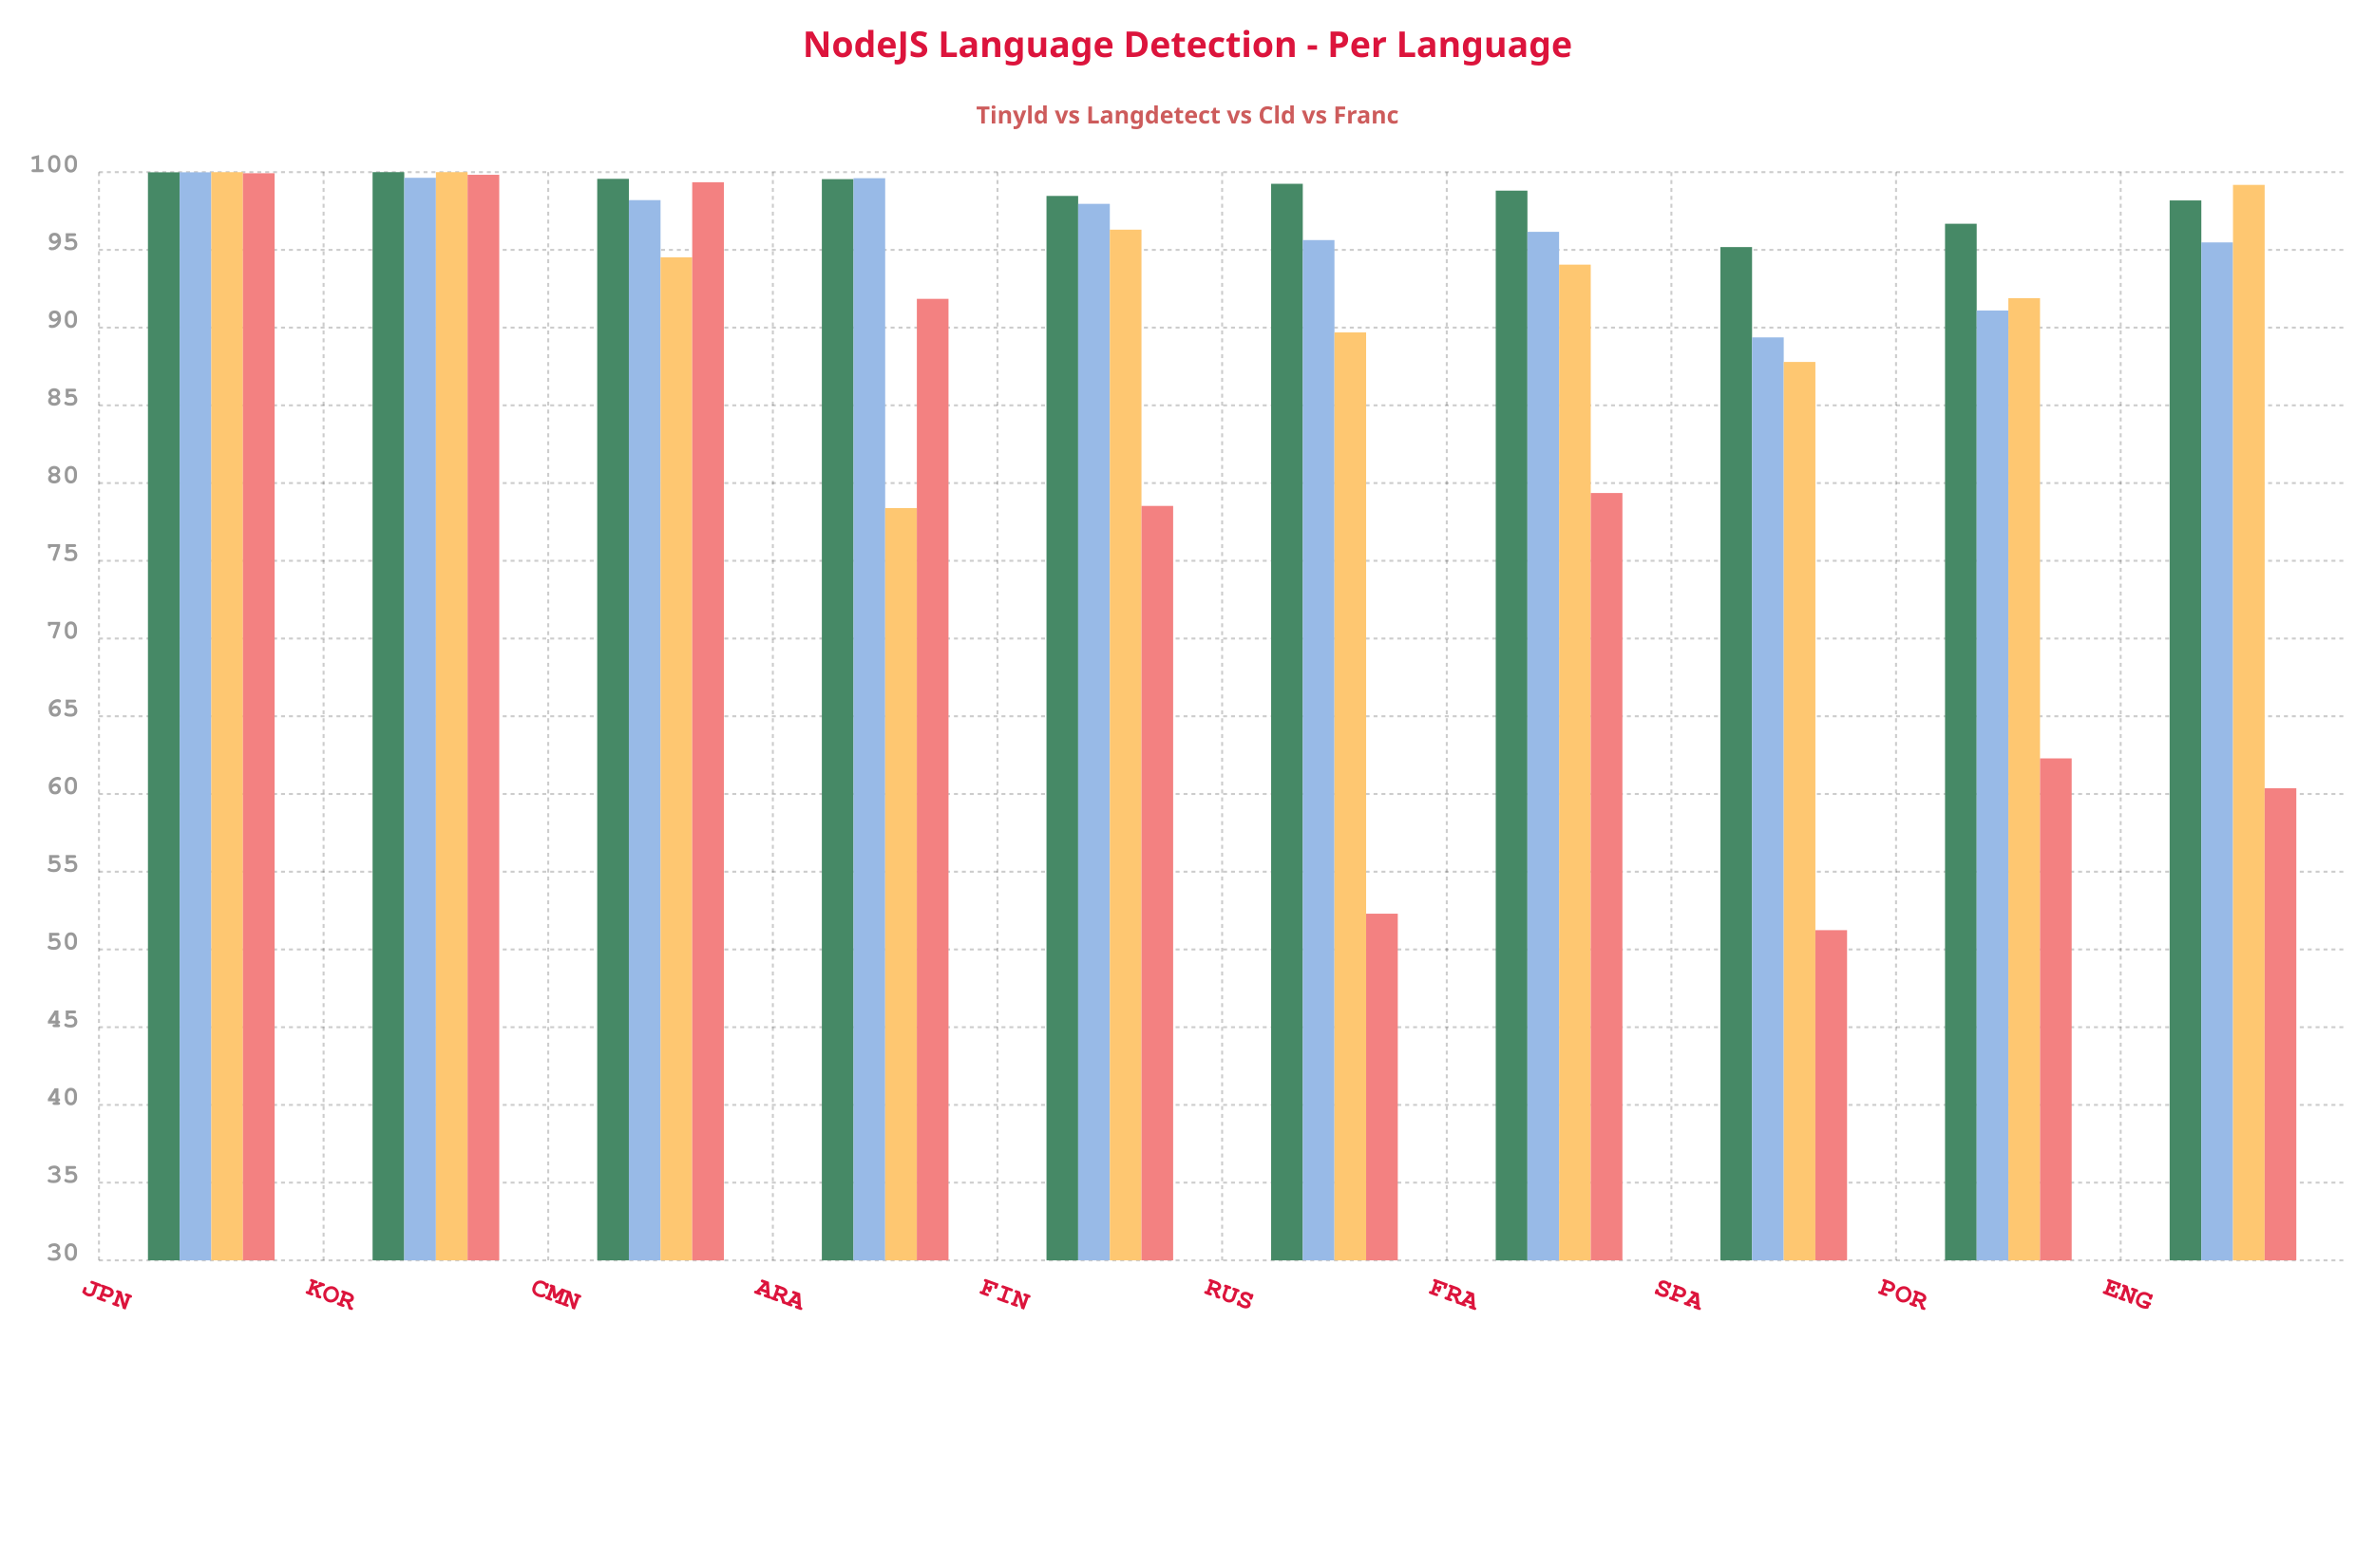
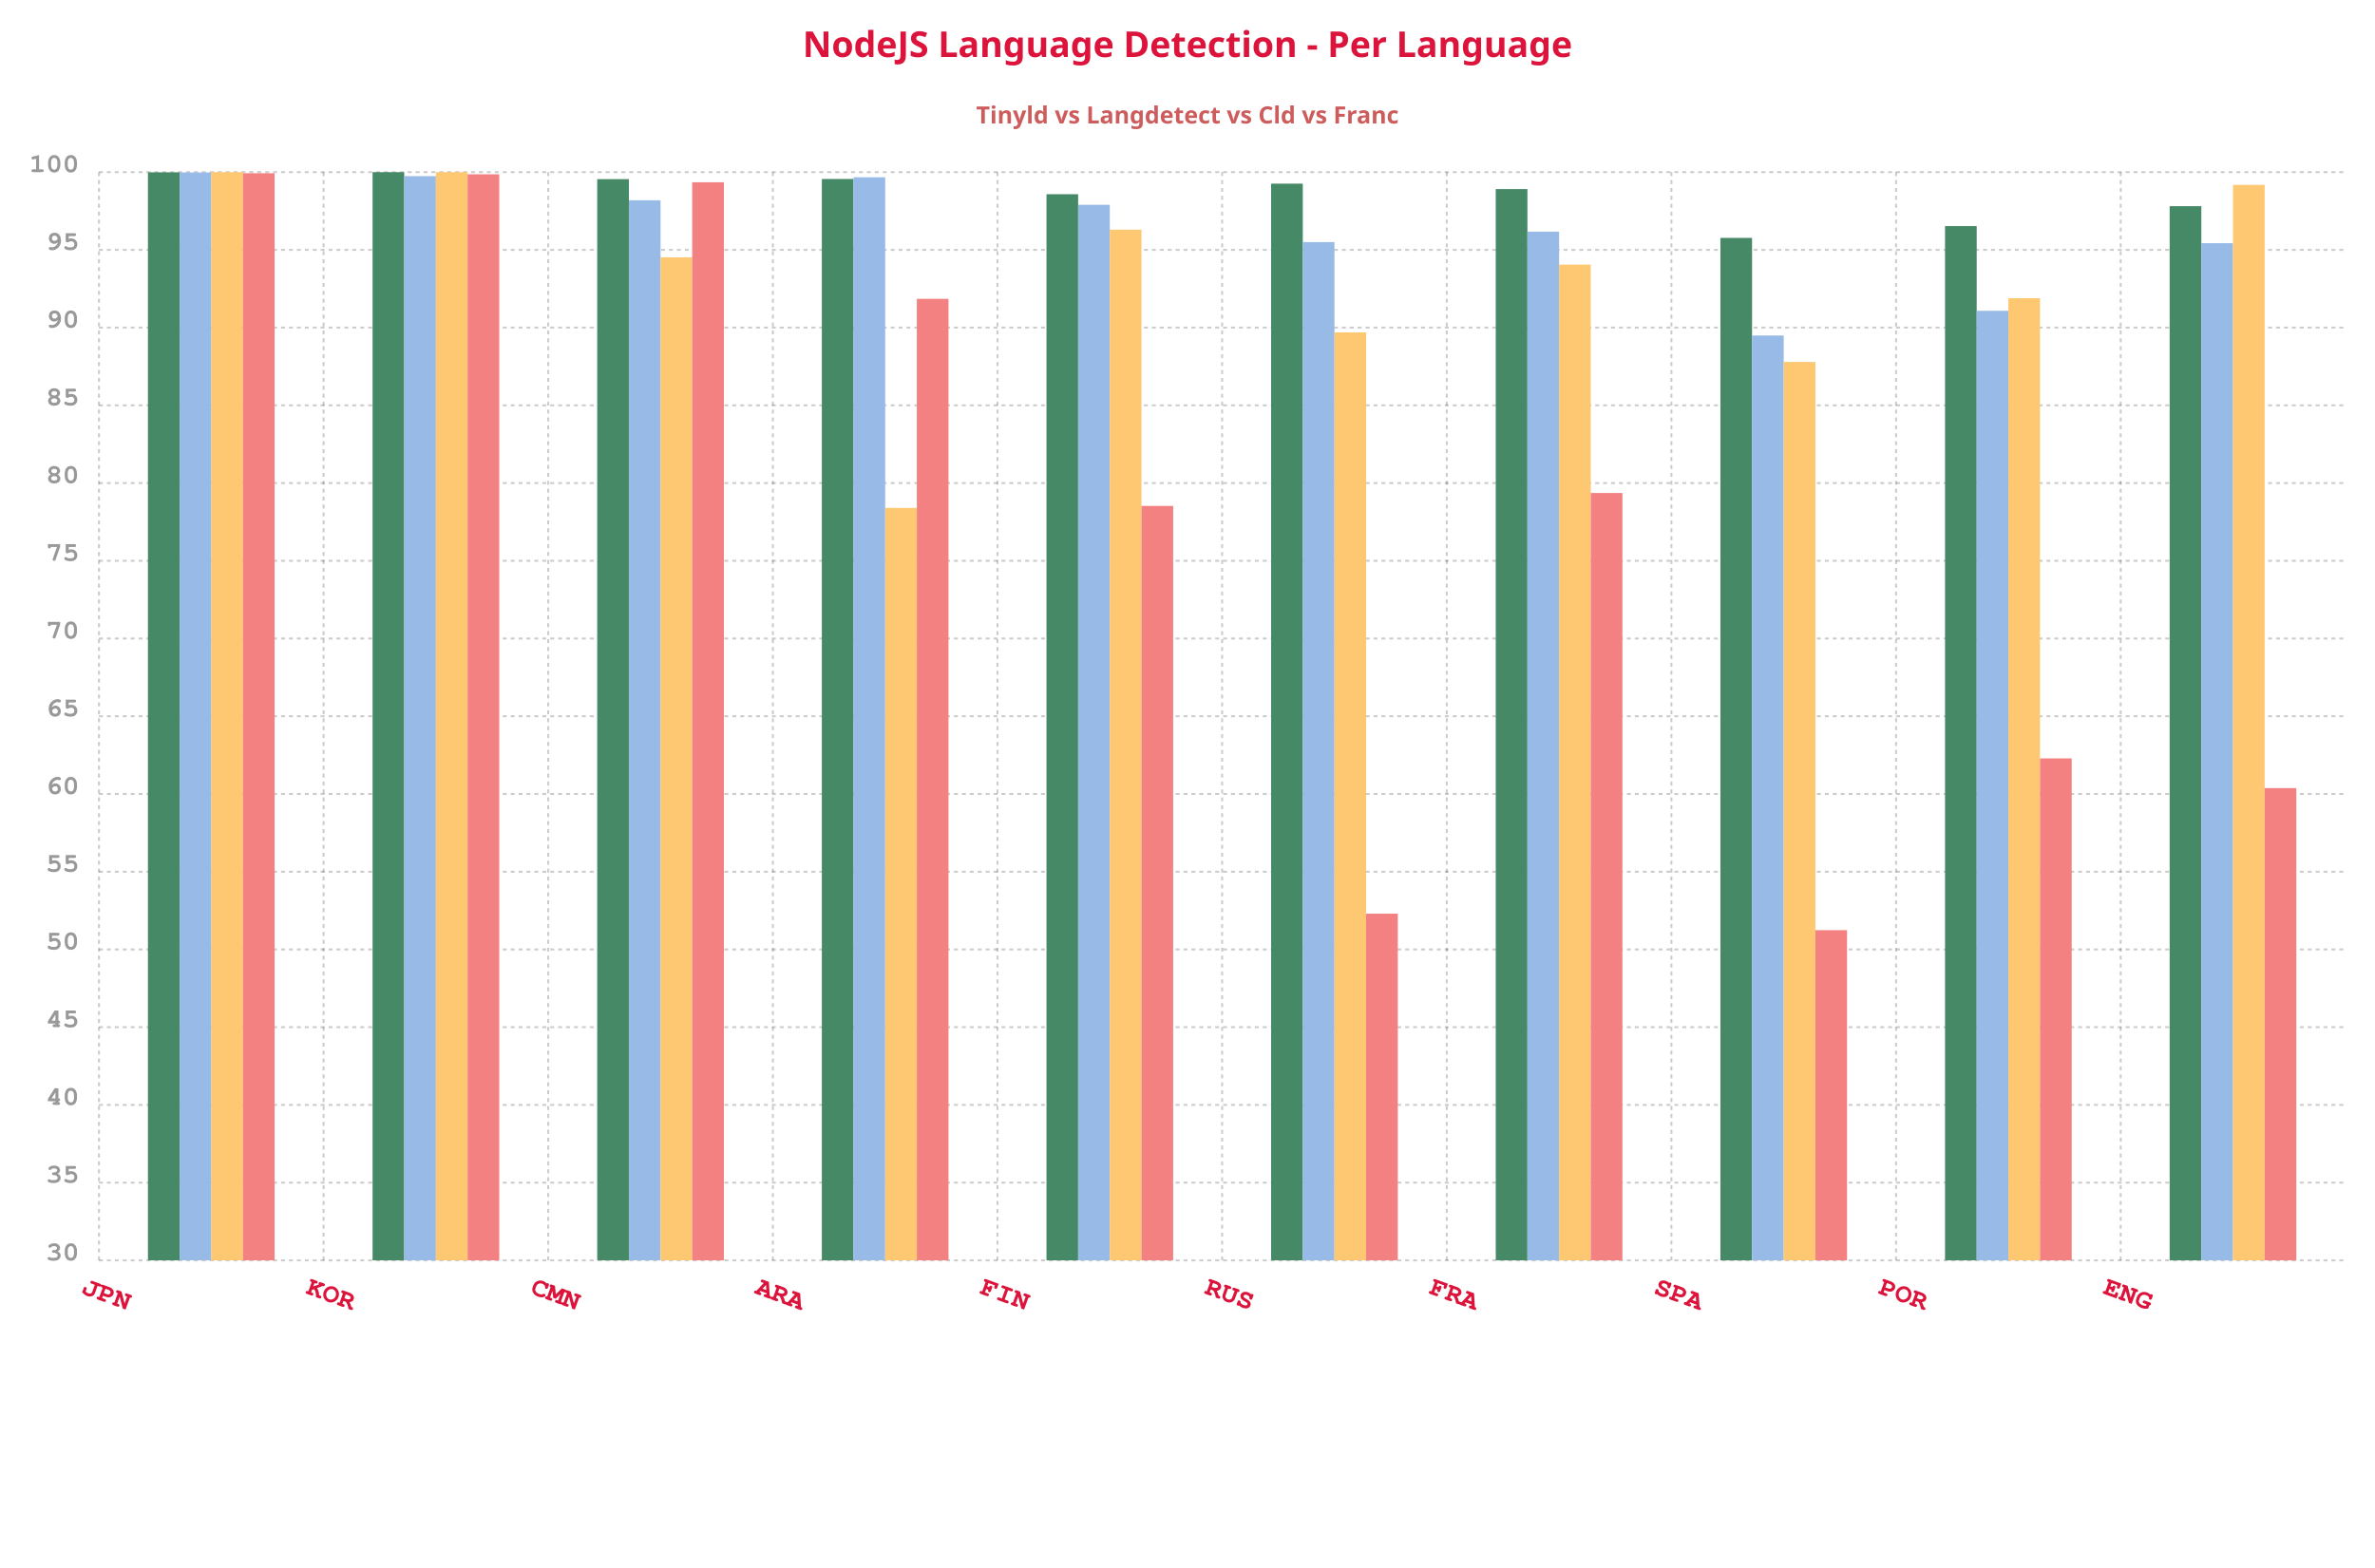
<svg xmlns="http://www.w3.org/2000/svg" xmlns:ns1="http://gionkunz.github.com/chartist-js/ct" width="1200" height="792" class="ct-chart-bar" style="background:#FFF;background:#FFF;">
  <g class="ct-grids" transform="translate(0, 72)">
    <line x1="50" x2="50" y1="15" y2="565" class="ct-grid ct-horizontal" style="stroke:rgba(0,0,0,.2);stroke-width:1px;stroke-dasharray:2px;stroke-dasharray:2px;stroke-width:1px;stroke:rgba(0,0,0,.2);" />
    <line x1="163.5" x2="163.5" y1="15" y2="565" class="ct-grid ct-horizontal" style="stroke:rgba(0,0,0,.2);stroke-width:1px;stroke-dasharray:2px;stroke-dasharray:2px;stroke-width:1px;stroke:rgba(0,0,0,.2);" />
    <line x1="277" x2="277" y1="15" y2="565" class="ct-grid ct-horizontal" style="stroke:rgba(0,0,0,.2);stroke-width:1px;stroke-dasharray:2px;stroke-dasharray:2px;stroke-width:1px;stroke:rgba(0,0,0,.2);" />
    <line x1="390.5" x2="390.5" y1="15" y2="565" class="ct-grid ct-horizontal" style="stroke:rgba(0,0,0,.2);stroke-width:1px;stroke-dasharray:2px;stroke-dasharray:2px;stroke-width:1px;stroke:rgba(0,0,0,.2);" />
    <line x1="504" x2="504" y1="15" y2="565" class="ct-grid ct-horizontal" style="stroke:rgba(0,0,0,.2);stroke-width:1px;stroke-dasharray:2px;stroke-dasharray:2px;stroke-width:1px;stroke:rgba(0,0,0,.2);" />
    <line x1="617.5" x2="617.5" y1="15" y2="565" class="ct-grid ct-horizontal" style="stroke:rgba(0,0,0,.2);stroke-width:1px;stroke-dasharray:2px;stroke-dasharray:2px;stroke-width:1px;stroke:rgba(0,0,0,.2);" />
    <line x1="731" x2="731" y1="15" y2="565" class="ct-grid ct-horizontal" style="stroke:rgba(0,0,0,.2);stroke-width:1px;stroke-dasharray:2px;stroke-dasharray:2px;stroke-width:1px;stroke:rgba(0,0,0,.2);" />
    <line x1="844.5" x2="844.5" y1="15" y2="565" class="ct-grid ct-horizontal" style="stroke:rgba(0,0,0,.2);stroke-width:1px;stroke-dasharray:2px;stroke-dasharray:2px;stroke-width:1px;stroke:rgba(0,0,0,.2);" />
    <line x1="958" x2="958" y1="15" y2="565" class="ct-grid ct-horizontal" style="stroke:rgba(0,0,0,.2);stroke-width:1px;stroke-dasharray:2px;stroke-dasharray:2px;stroke-width:1px;stroke:rgba(0,0,0,.2);" />
    <line x1="1071.5" x2="1071.5" y1="15" y2="565" class="ct-grid ct-horizontal" style="stroke:rgba(0,0,0,.2);stroke-width:1px;stroke-dasharray:2px;stroke-dasharray:2px;stroke-width:1px;stroke:rgba(0,0,0,.2);" />
    <line y1="565" y2="565" x1="50" x2="1185" class="ct-grid ct-vertical" style="stroke:rgba(0,0,0,.2);stroke-width:1px;stroke-dasharray:2px;stroke-dasharray:2px;stroke-width:1px;stroke:rgba(0,0,0,.2);" />
    <line y1="525.714" y2="525.714" x1="50" x2="1185" class="ct-grid ct-vertical" style="stroke:rgba(0,0,0,.2);stroke-width:1px;stroke-dasharray:2px;stroke-dasharray:2px;stroke-width:1px;stroke:rgba(0,0,0,.2);" />
    <line y1="486.429" y2="486.429" x1="50" x2="1185" class="ct-grid ct-vertical" style="stroke:rgba(0,0,0,.2);stroke-width:1px;stroke-dasharray:2px;stroke-dasharray:2px;stroke-width:1px;stroke:rgba(0,0,0,.2);" />
    <line y1="447.143" y2="447.143" x1="50" x2="1185" class="ct-grid ct-vertical" style="stroke:rgba(0,0,0,.2);stroke-width:1px;stroke-dasharray:2px;stroke-dasharray:2px;stroke-width:1px;stroke:rgba(0,0,0,.2);" />
    <line y1="407.857" y2="407.857" x1="50" x2="1185" class="ct-grid ct-vertical" style="stroke:rgba(0,0,0,.2);stroke-width:1px;stroke-dasharray:2px;stroke-dasharray:2px;stroke-width:1px;stroke:rgba(0,0,0,.2);" />
    <line y1="368.571" y2="368.571" x1="50" x2="1185" class="ct-grid ct-vertical" style="stroke:rgba(0,0,0,.2);stroke-width:1px;stroke-dasharray:2px;stroke-dasharray:2px;stroke-width:1px;stroke:rgba(0,0,0,.2);" />
    <line y1="329.286" y2="329.286" x1="50" x2="1185" class="ct-grid ct-vertical" style="stroke:rgba(0,0,0,.2);stroke-width:1px;stroke-dasharray:2px;stroke-dasharray:2px;stroke-width:1px;stroke:rgba(0,0,0,.2);" />
    <line y1="290" y2="290" x1="50" x2="1185" class="ct-grid ct-vertical" style="stroke:rgba(0,0,0,.2);stroke-width:1px;stroke-dasharray:2px;stroke-dasharray:2px;stroke-width:1px;stroke:rgba(0,0,0,.2);" />
    <line y1="250.714" y2="250.714" x1="50" x2="1185" class="ct-grid ct-vertical" style="stroke:rgba(0,0,0,.2);stroke-width:1px;stroke-dasharray:2px;stroke-dasharray:2px;stroke-width:1px;stroke:rgba(0,0,0,.2);" />
    <line y1="211.429" y2="211.429" x1="50" x2="1185" class="ct-grid ct-vertical" style="stroke:rgba(0,0,0,.2);stroke-width:1px;stroke-dasharray:2px;stroke-dasharray:2px;stroke-width:1px;stroke:rgba(0,0,0,.2);" />
    <line y1="172.143" y2="172.143" x1="50" x2="1185" class="ct-grid ct-vertical" style="stroke:rgba(0,0,0,.2);stroke-width:1px;stroke-dasharray:2px;stroke-dasharray:2px;stroke-width:1px;stroke:rgba(0,0,0,.2);" />
    <line y1="132.857" y2="132.857" x1="50" x2="1185" class="ct-grid ct-vertical" style="stroke:rgba(0,0,0,.2);stroke-width:1px;stroke-dasharray:2px;stroke-dasharray:2px;stroke-width:1px;stroke:rgba(0,0,0,.2);" />
    <line y1="93.571" y2="93.571" x1="50" x2="1185" class="ct-grid ct-vertical" style="stroke:rgba(0,0,0,.2);stroke-width:1px;stroke-dasharray:2px;stroke-dasharray:2px;stroke-width:1px;stroke:rgba(0,0,0,.2);" />
    <line y1="54.286" y2="54.286" x1="50" x2="1185" class="ct-grid ct-vertical" style="stroke:rgba(0,0,0,.2);stroke-width:1px;stroke-dasharray:2px;stroke-dasharray:2px;stroke-width:1px;stroke:rgba(0,0,0,.2);" />
    <line y1="15" y2="15" x1="50" x2="1185" class="ct-grid ct-vertical" style="stroke:rgba(0,0,0,.2);stroke-width:1px;stroke-dasharray:2px;stroke-dasharray:2px;stroke-width:1px;stroke:rgba(0,0,0,.2);" />
  </g>
  <g transform="translate(0, 72)">
    <g class="ct-series ct-series-a">
      <line x1="82.75" x2="82.75" y1="565" y2="15.079" class="ct-bar" ns1:value="99.99" style="stroke:#d70206;stroke:#d70206;fill:none;stroke-width:10px;stroke-width:10px;fill:none;stroke:#468966;stroke-width:16px !important;stroke-width:16px !important;stroke:#468966;" />
      <line x1="196.25" x2="196.25" y1="565" y2="15" class="ct-bar" ns1:value="100" style="stroke:#d70206;stroke:#d70206;fill:none;stroke-width:10px;stroke-width:10px;fill:none;stroke:#468966;stroke-width:16px !important;stroke-width:16px !important;stroke:#468966;" />
-       <line x1="309.75" x2="309.75" y1="565" y2="18.379" class="ct-bar" ns1:value="99.57" style="stroke:#d70206;stroke:#d70206;fill:none;stroke-width:10px;stroke-width:10px;fill:none;stroke:#468966;stroke-width:16px !important;stroke-width:16px !important;stroke:#468966;" />
-       <line x1="423.25" x2="423.25" y1="565" y2="18.536" class="ct-bar" ns1:value="99.55" style="stroke:#d70206;stroke:#d70206;fill:none;stroke-width:10px;stroke-width:10px;fill:none;stroke:#468966;stroke-width:16px !important;stroke-width:16px !important;stroke:#468966;" />
-       <line x1="536.75" x2="536.75" y1="565" y2="27.021" class="ct-bar" ns1:value="98.47" style="stroke:#d70206;stroke:#d70206;fill:none;stroke-width:10px;stroke-width:10px;fill:none;stroke:#468966;stroke-width:16px !important;stroke-width:16px !important;stroke:#468966;" />
-       <line x1="650.25" x2="650.25" y1="565" y2="20.893" class="ct-bar" ns1:value="99.25" style="stroke:#d70206;stroke:#d70206;fill:none;stroke-width:10px;stroke-width:10px;fill:none;stroke:#468966;stroke-width:16px !important;stroke-width:16px !important;stroke:#468966;" />
-       <line x1="763.75" x2="763.75" y1="565" y2="24.35" class="ct-bar" ns1:value="98.81" style="stroke:#d70206;stroke:#d70206;fill:none;stroke-width:10px;stroke-width:10px;fill:none;stroke:#468966;stroke-width:16px !important;stroke-width:16px !important;stroke:#468966;" />
-       <line x1="877.25" x2="877.25" y1="565" y2="52.871" class="ct-bar" ns1:value="95.18" style="stroke:#d70206;stroke:#d70206;fill:none;stroke-width:10px;stroke-width:10px;fill:none;stroke:#468966;stroke-width:16px !important;stroke-width:16px !important;stroke:#468966;" />
-       <line x1="990.75" x2="990.75" y1="565" y2="41.086" class="ct-bar" ns1:value="96.68" style="stroke:#d70206;stroke:#d70206;fill:none;stroke-width:10px;stroke-width:10px;fill:none;stroke:#468966;stroke-width:16px !important;stroke-width:16px !important;stroke:#468966;" />
-       <line x1="1104.25" x2="1104.25" y1="565" y2="29.3" class="ct-bar" ns1:value="98.18" style="stroke:#d70206;stroke:#d70206;fill:none;stroke-width:10px;stroke-width:10px;fill:none;stroke:#468966;stroke-width:16px !important;stroke-width:16px !important;stroke:#468966;" />
+       <line x1="309.75" x2="309.75" y1="565" y2="18.536" class="ct-bar" ns1:value="99.55" style="stroke:#d70206;stroke:#d70206;fill:none;stroke-width:10px;stroke-width:10px;fill:none;stroke:#468966;stroke-width:16px !important;stroke-width:16px !important;stroke:#468966;" />
+       <line x1="423.25" x2="423.25" y1="565" y2="18.457" class="ct-bar" ns1:value="99.56" style="stroke:#d70206;stroke:#d70206;fill:none;stroke-width:10px;stroke-width:10px;fill:none;stroke:#468966;stroke-width:16px !important;stroke-width:16px !important;stroke:#468966;" />
+       <line x1="536.75" x2="536.75" y1="565" y2="26.157" class="ct-bar" ns1:value="98.58" style="stroke:#d70206;stroke:#d70206;fill:none;stroke-width:10px;stroke-width:10px;fill:none;stroke:#468966;stroke-width:16px !important;stroke-width:16px !important;stroke:#468966;" />
+       <line x1="650.25" x2="650.25" y1="565" y2="20.814" class="ct-bar" ns1:value="99.26" style="stroke:#d70206;stroke:#d70206;fill:none;stroke-width:10px;stroke-width:10px;fill:none;stroke:#468966;stroke-width:16px !important;stroke-width:16px !important;stroke:#468966;" />
+       <line x1="763.75" x2="763.75" y1="565" y2="23.564" class="ct-bar" ns1:value="98.91" style="stroke:#d70206;stroke:#d70206;fill:none;stroke-width:10px;stroke-width:10px;fill:none;stroke:#468966;stroke-width:16px !important;stroke-width:16px !important;stroke:#468966;" />
+       <line x1="877.25" x2="877.25" y1="565" y2="48.236" class="ct-bar" ns1:value="95.77" style="stroke:#d70206;stroke:#d70206;fill:none;stroke-width:10px;stroke-width:10px;fill:none;stroke:#468966;stroke-width:16px !important;stroke-width:16px !important;stroke:#468966;" />
+       <line x1="990.75" x2="990.75" y1="565" y2="42.264" class="ct-bar" ns1:value="96.53" style="stroke:#d70206;stroke:#d70206;fill:none;stroke-width:10px;stroke-width:10px;fill:none;stroke:#468966;stroke-width:16px !important;stroke-width:16px !important;stroke:#468966;" />
+       <line x1="1104.25" x2="1104.25" y1="565" y2="32.207" class="ct-bar" ns1:value="97.81" style="stroke:#d70206;stroke:#d70206;fill:none;stroke-width:10px;stroke-width:10px;fill:none;stroke:#468966;stroke-width:16px !important;stroke-width:16px !important;stroke:#468966;" />
    </g>
    <g class="ct-series ct-series-b">
-       <line x1="98.75" x2="98.75" y1="565" y2="15.079" class="ct-bar" ns1:value="99.99" style="stroke:#f05b4f;stroke:#f05b4f;fill:none;stroke-width:10px;stroke-width:10px;fill:none;stroke:#98BAE7;stroke-width:16px !important;stroke-width:16px !important;stroke:#98BAE7;" />
-       <line x1="212.25" x2="212.25" y1="565" y2="17.862" class="ct-bar" ns1:value="99.6357" style="stroke:#f05b4f;stroke:#f05b4f;fill:none;stroke-width:10px;stroke-width:10px;fill:none;stroke:#98BAE7;stroke-width:16px !important;stroke-width:16px !important;stroke:#98BAE7;" />
-       <line x1="325.75" x2="325.75" y1="565" y2="29.143" class="ct-bar" ns1:value="98.2" style="stroke:#f05b4f;stroke:#f05b4f;fill:none;stroke-width:10px;stroke-width:10px;fill:none;stroke:#98BAE7;stroke-width:16px !important;stroke-width:16px !important;stroke:#98BAE7;" />
-       <line x1="439.25" x2="439.25" y1="565" y2="18.064" class="ct-bar" ns1:value="99.61" style="stroke:#f05b4f;stroke:#f05b4f;fill:none;stroke-width:10px;stroke-width:10px;fill:none;stroke:#98BAE7;stroke-width:16px !important;stroke-width:16px !important;stroke:#98BAE7;" />
-       <line x1="552.75" x2="552.75" y1="565" y2="31.029" class="ct-bar" ns1:value="97.96" style="stroke:#f05b4f;stroke:#f05b4f;fill:none;stroke-width:10px;stroke-width:10px;fill:none;stroke:#98BAE7;stroke-width:16px !important;stroke-width:16px !important;stroke:#98BAE7;" />
-       <line x1="666.25" x2="666.25" y1="565" y2="49.336" class="ct-bar" ns1:value="95.63" style="stroke:#f05b4f;stroke:#f05b4f;fill:none;stroke-width:10px;stroke-width:10px;fill:none;stroke:#98BAE7;stroke-width:16px !important;stroke-width:16px !important;stroke:#98BAE7;" />
-       <line x1="779.75" x2="779.75" y1="565" y2="45.171" class="ct-bar" ns1:value="96.16" style="stroke:#f05b4f;stroke:#f05b4f;fill:none;stroke-width:10px;stroke-width:10px;fill:none;stroke:#98BAE7;stroke-width:16px !important;stroke-width:16px !important;stroke:#98BAE7;" />
-       <line x1="893.25" x2="893.25" y1="565" y2="98.521" class="ct-bar" ns1:value="89.37" style="stroke:#f05b4f;stroke:#f05b4f;fill:none;stroke-width:10px;stroke-width:10px;fill:none;stroke:#98BAE7;stroke-width:16px !important;stroke-width:16px !important;stroke:#98BAE7;" />
-       <line x1="1006.75" x2="1006.75" y1="565" y2="84.929" class="ct-bar" ns1:value="91.1" style="stroke:#f05b4f;stroke:#f05b4f;fill:none;stroke-width:10px;stroke-width:10px;fill:none;stroke:#98BAE7;stroke-width:16px !important;stroke-width:16px !important;stroke:#98BAE7;" />
-       <line x1="1120.25" x2="1120.25" y1="565" y2="50.514" class="ct-bar" ns1:value="95.48" style="stroke:#f05b4f;stroke:#f05b4f;fill:none;stroke-width:10px;stroke-width:10px;fill:none;stroke:#98BAE7;stroke-width:16px !important;stroke-width:16px !important;stroke:#98BAE7;" />
+       <line x1="98.75" x2="98.75" y1="565" y2="15.157" class="ct-bar" ns1:value="99.98" style="stroke:#f05b4f;stroke:#f05b4f;fill:none;stroke-width:10px;stroke-width:10px;fill:none;stroke:#98BAE7;stroke-width:16px !important;stroke-width:16px !important;stroke:#98BAE7;" />
+       <line x1="212.25" x2="212.25" y1="565" y2="17.015" class="ct-bar" ns1:value="99.7436" style="stroke:#f05b4f;stroke:#f05b4f;fill:none;stroke-width:10px;stroke-width:10px;fill:none;stroke:#98BAE7;stroke-width:16px !important;stroke-width:16px !important;stroke:#98BAE7;" />
+       <line x1="325.75" x2="325.75" y1="565" y2="29.221" class="ct-bar" ns1:value="98.19" style="stroke:#f05b4f;stroke:#f05b4f;fill:none;stroke-width:10px;stroke-width:10px;fill:none;stroke:#98BAE7;stroke-width:16px !important;stroke-width:16px !important;stroke:#98BAE7;" />
+       <line x1="439.25" x2="439.25" y1="565" y2="17.593" class="ct-bar" ns1:value="99.67" style="stroke:#f05b4f;stroke:#f05b4f;fill:none;stroke-width:10px;stroke-width:10px;fill:none;stroke:#98BAE7;stroke-width:16px !important;stroke-width:16px !important;stroke:#98BAE7;" />
+       <line x1="552.75" x2="552.75" y1="565" y2="31.5" class="ct-bar" ns1:value="97.9" style="stroke:#f05b4f;stroke:#f05b4f;fill:none;stroke-width:10px;stroke-width:10px;fill:none;stroke:#98BAE7;stroke-width:16px !important;stroke-width:16px !important;stroke:#98BAE7;" />
+       <line x1="666.25" x2="666.25" y1="565" y2="50.357" class="ct-bar" ns1:value="95.5" style="stroke:#f05b4f;stroke:#f05b4f;fill:none;stroke-width:10px;stroke-width:10px;fill:none;stroke:#98BAE7;stroke-width:16px !important;stroke-width:16px !important;stroke:#98BAE7;" />
+       <line x1="779.75" x2="779.75" y1="565" y2="45.093" class="ct-bar" ns1:value="96.17" style="stroke:#f05b4f;stroke:#f05b4f;fill:none;stroke-width:10px;stroke-width:10px;fill:none;stroke:#98BAE7;stroke-width:16px !important;stroke-width:16px !important;stroke:#98BAE7;" />
+       <line x1="893.25" x2="893.25" y1="565" y2="97.579" class="ct-bar" ns1:value="89.49" style="stroke:#f05b4f;stroke:#f05b4f;fill:none;stroke-width:10px;stroke-width:10px;fill:none;stroke:#98BAE7;stroke-width:16px !important;stroke-width:16px !important;stroke:#98BAE7;" />
+       <line x1="1006.75" x2="1006.75" y1="565" y2="85.086" class="ct-bar" ns1:value="91.08" style="stroke:#f05b4f;stroke:#f05b4f;fill:none;stroke-width:10px;stroke-width:10px;fill:none;stroke:#98BAE7;stroke-width:16px !important;stroke-width:16px !important;stroke:#98BAE7;" />
+       <line x1="1120.25" x2="1120.25" y1="565" y2="50.907" class="ct-bar" ns1:value="95.43" style="stroke:#f05b4f;stroke:#f05b4f;fill:none;stroke-width:10px;stroke-width:10px;fill:none;stroke:#98BAE7;stroke-width:16px !important;stroke-width:16px !important;stroke:#98BAE7;" />
    </g>
    <g class="ct-series ct-series-c">
      <line x1="114.75" x2="114.75" y1="565" y2="15" class="ct-bar" ns1:value="100" style="stroke:#f4c63d;stroke:#f4c63d;fill:none;stroke-width:10px;stroke-width:10px;fill:none;stroke:#FEC771;stroke-width:16px !important;stroke-width:16px !important;stroke:#FEC771;" />
      <line x1="228.25" x2="228.25" y1="565" y2="15" class="ct-bar" ns1:value="100" style="stroke:#f4c63d;stroke:#f4c63d;fill:none;stroke-width:10px;stroke-width:10px;fill:none;stroke:#FEC771;stroke-width:16px !important;stroke-width:16px !important;stroke:#FEC771;" />
      <line x1="341.75" x2="341.75" y1="565" y2="58.057" class="ct-bar" ns1:value="94.52" style="stroke:#f4c63d;stroke:#f4c63d;fill:none;stroke-width:10px;stroke-width:10px;fill:none;stroke:#FEC771;stroke-width:16px !important;stroke-width:16px !important;stroke:#FEC771;" />
-       <line x1="455.25" x2="455.25" y1="565" y2="184.793" class="ct-bar" ns1:value="78.39" style="stroke:#f4c63d;stroke:#f4c63d;fill:none;stroke-width:10px;stroke-width:10px;fill:none;stroke:#FEC771;stroke-width:16px !important;stroke-width:16px !important;stroke:#FEC771;" />
+       <line x1="455.25" x2="455.25" y1="565" y2="184.714" class="ct-bar" ns1:value="78.4" style="stroke:#f4c63d;stroke:#f4c63d;fill:none;stroke-width:10px;stroke-width:10px;fill:none;stroke:#FEC771;stroke-width:16px !important;stroke-width:16px !important;stroke:#FEC771;" />
      <line x1="568.75" x2="568.75" y1="565" y2="44.071" class="ct-bar" ns1:value="96.3" style="stroke:#f4c63d;stroke:#f4c63d;fill:none;stroke-width:10px;stroke-width:10px;fill:none;stroke:#FEC771;stroke-width:16px !important;stroke-width:16px !important;stroke:#FEC771;" />
      <line x1="682.25" x2="682.25" y1="565" y2="96.007" class="ct-bar" ns1:value="89.69" style="stroke:#f4c63d;stroke:#f4c63d;fill:none;stroke-width:10px;stroke-width:10px;fill:none;stroke:#FEC771;stroke-width:16px !important;stroke-width:16px !important;stroke:#FEC771;" />
      <line x1="795.75" x2="795.75" y1="565" y2="61.75" class="ct-bar" ns1:value="94.05" style="stroke:#f4c63d;stroke:#f4c63d;fill:none;stroke-width:10px;stroke-width:10px;fill:none;stroke:#FEC771;stroke-width:16px !important;stroke-width:16px !important;stroke:#FEC771;" />
      <line x1="909.25" x2="909.25" y1="565" y2="110.936" class="ct-bar" ns1:value="87.79" style="stroke:#f4c63d;stroke:#f4c63d;fill:none;stroke-width:10px;stroke-width:10px;fill:none;stroke:#FEC771;stroke-width:16px !important;stroke-width:16px !important;stroke:#FEC771;" />
      <line x1="1022.75" x2="1022.75" y1="565" y2="78.721" class="ct-bar" ns1:value="91.89" style="stroke:#f4c63d;stroke:#f4c63d;fill:none;stroke-width:10px;stroke-width:10px;fill:none;stroke:#FEC771;stroke-width:16px !important;stroke-width:16px !important;stroke:#FEC771;" />
      <line x1="1136.25" x2="1136.25" y1="565" y2="21.443" class="ct-bar" ns1:value="99.18" style="stroke:#f4c63d;stroke:#f4c63d;fill:none;stroke-width:10px;stroke-width:10px;fill:none;stroke:#FEC771;stroke-width:16px !important;stroke-width:16px !important;stroke:#FEC771;" />
    </g>
    <g class="ct-series ct-series-d">
      <line x1="130.75" x2="130.75" y1="565" y2="15.55" class="ct-bar" ns1:value="99.93" style="stroke:#d17905;stroke:#d17905;fill:none;stroke-width:10px;stroke-width:10px;fill:none;stroke:#F38181;stroke-width:16px !important;stroke-width:16px !important;stroke:#F38181;" />
-       <line x1="244.25" x2="244.25" y1="565" y2="16.336" class="ct-bar" ns1:value="99.83" style="stroke:#d17905;stroke:#d17905;fill:none;stroke-width:10px;stroke-width:10px;fill:none;stroke:#F38181;stroke-width:16px !important;stroke-width:16px !important;stroke:#F38181;" />
+       <line x1="244.25" x2="244.25" y1="565" y2="16.085" class="ct-bar" ns1:value="99.8619" style="stroke:#d17905;stroke:#d17905;fill:none;stroke-width:10px;stroke-width:10px;fill:none;stroke:#F38181;stroke-width:16px !important;stroke-width:16px !important;stroke:#F38181;" />
      <line x1="357.75" x2="357.75" y1="565" y2="20.107" class="ct-bar" ns1:value="99.35" style="stroke:#d17905;stroke:#d17905;fill:none;stroke-width:10px;stroke-width:10px;fill:none;stroke:#F38181;stroke-width:16px !important;stroke-width:16px !important;stroke:#F38181;" />
      <line x1="471.25" x2="471.25" y1="565" y2="79.036" class="ct-bar" ns1:value="91.85" style="stroke:#d17905;stroke:#d17905;fill:none;stroke-width:10px;stroke-width:10px;fill:none;stroke:#F38181;stroke-width:16px !important;stroke-width:16px !important;stroke:#F38181;" />
      <line x1="584.75" x2="584.75" y1="565" y2="183.693" class="ct-bar" ns1:value="78.53" style="stroke:#d17905;stroke:#d17905;fill:none;stroke-width:10px;stroke-width:10px;fill:none;stroke:#F38181;stroke-width:16px !important;stroke-width:16px !important;stroke:#F38181;" />
      <line x1="698.25" x2="698.25" y1="565" y2="389.786" class="ct-bar" ns1:value="52.3" style="stroke:#d17905;stroke:#d17905;fill:none;stroke-width:10px;stroke-width:10px;fill:none;stroke:#F38181;stroke-width:16px !important;stroke-width:16px !important;stroke:#F38181;" />
      <line x1="811.75" x2="811.75" y1="565" y2="177.171" class="ct-bar" ns1:value="79.36" style="stroke:#d17905;stroke:#d17905;fill:none;stroke-width:10px;stroke-width:10px;fill:none;stroke:#F38181;stroke-width:16px !important;stroke-width:16px !important;stroke:#F38181;" />
      <line x1="925.25" x2="925.25" y1="565" y2="398.114" class="ct-bar" ns1:value="51.24" style="stroke:#d17905;stroke:#d17905;fill:none;stroke-width:10px;stroke-width:10px;fill:none;stroke:#F38181;stroke-width:16px !important;stroke-width:16px !important;stroke:#F38181;" />
      <line x1="1038.75" x2="1038.75" y1="565" y2="311.293" class="ct-bar" ns1:value="62.29" style="stroke:#d17905;stroke:#d17905;fill:none;stroke-width:10px;stroke-width:10px;fill:none;stroke:#F38181;stroke-width:16px !important;stroke-width:16px !important;stroke:#F38181;" />
-       <line x1="1152.25" x2="1152.25" y1="565" y2="326.379" class="ct-bar" ns1:value="60.37" style="stroke:#d17905;stroke:#d17905;fill:none;stroke-width:10px;stroke-width:10px;fill:none;stroke:#F38181;stroke-width:16px !important;stroke-width:16px !important;stroke:#F38181;" />
+       <line x1="1152.25" x2="1152.25" y1="565" y2="326.3" class="ct-bar" ns1:value="60.38" style="stroke:#d17905;stroke:#d17905;fill:none;stroke-width:10px;stroke-width:10px;fill:none;stroke:#F38181;stroke-width:16px !important;stroke-width:16px !important;stroke:#F38181;" />
    </g>
  </g>
  <g class="ct-labels" transform="translate(0, 72)">
    <text x="50" y="585" width="113.5" height="20" class="ct-label ct-horizontal ct-end" transform="rotate(20, 50, 585) translate(-10, 0)" style="text-anchor:start;text-align:center;justify-content:center;text-anchor:start;text-align:left;display:block;fill:rgba(0,0,0,.4);color:rgba(0,0,0,.4);font-size:12px;line-height:1;line-height:1;font-size:12px;color:rgba(0,0,0,.4);fill:rgba(0,0,0,.4);font-family:Courier;font-weight:bold;font-size:14px;fill:crimson;text-anchor:start;text-anchor:start;fill:crimson;font-size:14px;font-weight:bold;font-family:Courier;">JPN</text>
    <text x="163.5" y="585" width="113.5" height="20" class="ct-label ct-horizontal ct-end" transform="rotate(20, 163.5, 585) translate(-10, 0)" style="text-anchor:start;text-align:center;justify-content:center;text-anchor:start;text-align:left;display:block;fill:rgba(0,0,0,.4);color:rgba(0,0,0,.4);font-size:12px;line-height:1;line-height:1;font-size:12px;color:rgba(0,0,0,.4);fill:rgba(0,0,0,.4);font-family:Courier;font-weight:bold;font-size:14px;fill:crimson;text-anchor:start;text-anchor:start;fill:crimson;font-size:14px;font-weight:bold;font-family:Courier;">KOR</text>
    <text x="277" y="585" width="113.5" height="20" class="ct-label ct-horizontal ct-end" transform="rotate(20, 277, 585) translate(-10, 0)" style="text-anchor:start;text-align:center;justify-content:center;text-anchor:start;text-align:left;display:block;fill:rgba(0,0,0,.4);color:rgba(0,0,0,.4);font-size:12px;line-height:1;line-height:1;font-size:12px;color:rgba(0,0,0,.4);fill:rgba(0,0,0,.4);font-family:Courier;font-weight:bold;font-size:14px;fill:crimson;text-anchor:start;text-anchor:start;fill:crimson;font-size:14px;font-weight:bold;font-family:Courier;">CMN</text>
    <text x="390.5" y="585" width="113.5" height="20" class="ct-label ct-horizontal ct-end" transform="rotate(20, 390.5, 585) translate(-10, 0)" style="text-anchor:start;text-align:center;justify-content:center;text-anchor:start;text-align:left;display:block;fill:rgba(0,0,0,.4);color:rgba(0,0,0,.4);font-size:12px;line-height:1;line-height:1;font-size:12px;color:rgba(0,0,0,.4);fill:rgba(0,0,0,.4);font-family:Courier;font-weight:bold;font-size:14px;fill:crimson;text-anchor:start;text-anchor:start;fill:crimson;font-size:14px;font-weight:bold;font-family:Courier;">ARA</text>
    <text x="504" y="585" width="113.5" height="20" class="ct-label ct-horizontal ct-end" transform="rotate(20, 504, 585) translate(-10, 0)" style="text-anchor:start;text-align:center;justify-content:center;text-anchor:start;text-align:left;display:block;fill:rgba(0,0,0,.4);color:rgba(0,0,0,.4);font-size:12px;line-height:1;line-height:1;font-size:12px;color:rgba(0,0,0,.4);fill:rgba(0,0,0,.4);font-family:Courier;font-weight:bold;font-size:14px;fill:crimson;text-anchor:start;text-anchor:start;fill:crimson;font-size:14px;font-weight:bold;font-family:Courier;">FIN</text>
    <text x="617.5" y="585" width="113.5" height="20" class="ct-label ct-horizontal ct-end" transform="rotate(20, 617.5, 585) translate(-10, 0)" style="text-anchor:start;text-align:center;justify-content:center;text-anchor:start;text-align:left;display:block;fill:rgba(0,0,0,.4);color:rgba(0,0,0,.4);font-size:12px;line-height:1;line-height:1;font-size:12px;color:rgba(0,0,0,.4);fill:rgba(0,0,0,.4);font-family:Courier;font-weight:bold;font-size:14px;fill:crimson;text-anchor:start;text-anchor:start;fill:crimson;font-size:14px;font-weight:bold;font-family:Courier;">RUS</text>
    <text x="731" y="585" width="113.5" height="20" class="ct-label ct-horizontal ct-end" transform="rotate(20, 731, 585) translate(-10, 0)" style="text-anchor:start;text-align:center;justify-content:center;text-anchor:start;text-align:left;display:block;fill:rgba(0,0,0,.4);color:rgba(0,0,0,.4);font-size:12px;line-height:1;line-height:1;font-size:12px;color:rgba(0,0,0,.4);fill:rgba(0,0,0,.4);font-family:Courier;font-weight:bold;font-size:14px;fill:crimson;text-anchor:start;text-anchor:start;fill:crimson;font-size:14px;font-weight:bold;font-family:Courier;">FRA</text>
    <text x="844.5" y="585" width="113.5" height="20" class="ct-label ct-horizontal ct-end" transform="rotate(20, 844.5, 585) translate(-10, 0)" style="text-anchor:start;text-align:center;justify-content:center;text-anchor:start;text-align:left;display:block;fill:rgba(0,0,0,.4);color:rgba(0,0,0,.4);font-size:12px;line-height:1;line-height:1;font-size:12px;color:rgba(0,0,0,.4);fill:rgba(0,0,0,.4);font-family:Courier;font-weight:bold;font-size:14px;fill:crimson;text-anchor:start;text-anchor:start;fill:crimson;font-size:14px;font-weight:bold;font-family:Courier;">SPA</text>
    <text x="958" y="585" width="113.5" height="20" class="ct-label ct-horizontal ct-end" transform="rotate(20, 958, 585) translate(-10, 0)" style="text-anchor:start;text-align:center;justify-content:center;text-anchor:start;text-align:left;display:block;fill:rgba(0,0,0,.4);color:rgba(0,0,0,.4);font-size:12px;line-height:1;line-height:1;font-size:12px;color:rgba(0,0,0,.4);fill:rgba(0,0,0,.4);font-family:Courier;font-weight:bold;font-size:14px;fill:crimson;text-anchor:start;text-anchor:start;fill:crimson;font-size:14px;font-weight:bold;font-family:Courier;">POR</text>
    <text x="1071.5" y="585" width="113.5" height="20" class="ct-label ct-horizontal ct-end" transform="rotate(20, 1071.5, 585) translate(-10, 0)" style="text-anchor:start;text-align:center;justify-content:center;text-anchor:start;text-align:left;display:block;fill:rgba(0,0,0,.4);color:rgba(0,0,0,.4);font-size:12px;line-height:1;line-height:1;font-size:12px;color:rgba(0,0,0,.4);fill:rgba(0,0,0,.4);font-family:Courier;font-weight:bold;font-size:14px;fill:crimson;text-anchor:start;text-anchor:start;fill:crimson;font-size:14px;font-weight:bold;font-family:Courier;">ENG</text>
    <text y="565" x="40" height="39.286" width="30" class="ct-label ct-vertical ct-start" style="text-anchor:end;text-align:right;display:block;fill:rgba(0,0,0,.4);color:rgba(0,0,0,.4);font-size:12px;line-height:1;line-height:1;font-size:12px;color:rgba(0,0,0,.4);fill:rgba(0,0,0,.4);font-family:Courier;font-weight:bold;font-size:14px;text-anchor:end;text-anchor:end;font-size:14px;font-weight:bold;font-family:Courier;">30</text>
    <text y="525.714" x="40" height="39.286" width="30" class="ct-label ct-vertical ct-start" style="text-anchor:end;text-align:right;display:block;fill:rgba(0,0,0,.4);color:rgba(0,0,0,.4);font-size:12px;line-height:1;line-height:1;font-size:12px;color:rgba(0,0,0,.4);fill:rgba(0,0,0,.4);font-family:Courier;font-weight:bold;font-size:14px;text-anchor:end;text-anchor:end;font-size:14px;font-weight:bold;font-family:Courier;">35</text>
    <text y="486.429" x="40" height="39.286" width="30" class="ct-label ct-vertical ct-start" style="text-anchor:end;text-align:right;display:block;fill:rgba(0,0,0,.4);color:rgba(0,0,0,.4);font-size:12px;line-height:1;line-height:1;font-size:12px;color:rgba(0,0,0,.4);fill:rgba(0,0,0,.4);font-family:Courier;font-weight:bold;font-size:14px;text-anchor:end;text-anchor:end;font-size:14px;font-weight:bold;font-family:Courier;">40</text>
    <text y="447.143" x="40" height="39.286" width="30" class="ct-label ct-vertical ct-start" style="text-anchor:end;text-align:right;display:block;fill:rgba(0,0,0,.4);color:rgba(0,0,0,.4);font-size:12px;line-height:1;line-height:1;font-size:12px;color:rgba(0,0,0,.4);fill:rgba(0,0,0,.4);font-family:Courier;font-weight:bold;font-size:14px;text-anchor:end;text-anchor:end;font-size:14px;font-weight:bold;font-family:Courier;">45</text>
    <text y="407.857" x="40" height="39.286" width="30" class="ct-label ct-vertical ct-start" style="text-anchor:end;text-align:right;display:block;fill:rgba(0,0,0,.4);color:rgba(0,0,0,.4);font-size:12px;line-height:1;line-height:1;font-size:12px;color:rgba(0,0,0,.4);fill:rgba(0,0,0,.4);font-family:Courier;font-weight:bold;font-size:14px;text-anchor:end;text-anchor:end;font-size:14px;font-weight:bold;font-family:Courier;">50</text>
    <text y="368.571" x="40" height="39.286" width="30" class="ct-label ct-vertical ct-start" style="text-anchor:end;text-align:right;display:block;fill:rgba(0,0,0,.4);color:rgba(0,0,0,.4);font-size:12px;line-height:1;line-height:1;font-size:12px;color:rgba(0,0,0,.4);fill:rgba(0,0,0,.4);font-family:Courier;font-weight:bold;font-size:14px;text-anchor:end;text-anchor:end;font-size:14px;font-weight:bold;font-family:Courier;">55</text>
    <text y="329.286" x="40" height="39.286" width="30" class="ct-label ct-vertical ct-start" style="text-anchor:end;text-align:right;display:block;fill:rgba(0,0,0,.4);color:rgba(0,0,0,.4);font-size:12px;line-height:1;line-height:1;font-size:12px;color:rgba(0,0,0,.4);fill:rgba(0,0,0,.4);font-family:Courier;font-weight:bold;font-size:14px;text-anchor:end;text-anchor:end;font-size:14px;font-weight:bold;font-family:Courier;">60</text>
    <text y="290" x="40" height="39.286" width="30" class="ct-label ct-vertical ct-start" style="text-anchor:end;text-align:right;display:block;fill:rgba(0,0,0,.4);color:rgba(0,0,0,.4);font-size:12px;line-height:1;line-height:1;font-size:12px;color:rgba(0,0,0,.4);fill:rgba(0,0,0,.4);font-family:Courier;font-weight:bold;font-size:14px;text-anchor:end;text-anchor:end;font-size:14px;font-weight:bold;font-family:Courier;">65</text>
    <text y="250.714" x="40" height="39.286" width="30" class="ct-label ct-vertical ct-start" style="text-anchor:end;text-align:right;display:block;fill:rgba(0,0,0,.4);color:rgba(0,0,0,.4);font-size:12px;line-height:1;line-height:1;font-size:12px;color:rgba(0,0,0,.4);fill:rgba(0,0,0,.4);font-family:Courier;font-weight:bold;font-size:14px;text-anchor:end;text-anchor:end;font-size:14px;font-weight:bold;font-family:Courier;">70</text>
    <text y="211.429" x="40" height="39.286" width="30" class="ct-label ct-vertical ct-start" style="text-anchor:end;text-align:right;display:block;fill:rgba(0,0,0,.4);color:rgba(0,0,0,.4);font-size:12px;line-height:1;line-height:1;font-size:12px;color:rgba(0,0,0,.4);fill:rgba(0,0,0,.4);font-family:Courier;font-weight:bold;font-size:14px;text-anchor:end;text-anchor:end;font-size:14px;font-weight:bold;font-family:Courier;">75</text>
    <text y="172.143" x="40" height="39.286" width="30" class="ct-label ct-vertical ct-start" style="text-anchor:end;text-align:right;display:block;fill:rgba(0,0,0,.4);color:rgba(0,0,0,.4);font-size:12px;line-height:1;line-height:1;font-size:12px;color:rgba(0,0,0,.4);fill:rgba(0,0,0,.4);font-family:Courier;font-weight:bold;font-size:14px;text-anchor:end;text-anchor:end;font-size:14px;font-weight:bold;font-family:Courier;">80</text>
    <text y="132.857" x="40" height="39.286" width="30" class="ct-label ct-vertical ct-start" style="text-anchor:end;text-align:right;display:block;fill:rgba(0,0,0,.4);color:rgba(0,0,0,.4);font-size:12px;line-height:1;line-height:1;font-size:12px;color:rgba(0,0,0,.4);fill:rgba(0,0,0,.4);font-family:Courier;font-weight:bold;font-size:14px;text-anchor:end;text-anchor:end;font-size:14px;font-weight:bold;font-family:Courier;">85</text>
    <text y="93.571" x="40" height="39.286" width="30" class="ct-label ct-vertical ct-start" style="text-anchor:end;text-align:right;display:block;fill:rgba(0,0,0,.4);color:rgba(0,0,0,.4);font-size:12px;line-height:1;line-height:1;font-size:12px;color:rgba(0,0,0,.4);fill:rgba(0,0,0,.4);font-family:Courier;font-weight:bold;font-size:14px;text-anchor:end;text-anchor:end;font-size:14px;font-weight:bold;font-family:Courier;">90</text>
    <text y="54.286" x="40" height="39.286" width="30" class="ct-label ct-vertical ct-start" style="text-anchor:end;text-align:right;display:block;fill:rgba(0,0,0,.4);color:rgba(0,0,0,.4);font-size:12px;line-height:1;line-height:1;font-size:12px;color:rgba(0,0,0,.4);fill:rgba(0,0,0,.4);font-family:Courier;font-weight:bold;font-size:14px;text-anchor:end;text-anchor:end;font-size:14px;font-weight:bold;font-family:Courier;">95</text>
    <text y="15" x="40" height="30" width="30" class="ct-label ct-vertical ct-start" style="text-anchor:end;text-align:right;display:block;fill:rgba(0,0,0,.4);color:rgba(0,0,0,.4);font-size:12px;line-height:1;line-height:1;font-size:12px;color:rgba(0,0,0,.4);fill:rgba(0,0,0,.4);font-family:Courier;font-weight:bold;font-size:14px;text-anchor:end;text-anchor:end;font-size:14px;font-weight:bold;font-family:Courier;">100</text>
  </g>
  <text x="600" y="28.8" height="48" font-size="18px" font-family="Verdana" font-weight="bold" fill="crimson" text-anchor="middle" role="caption">NodeJS Language Detection - Per Language</text>
  <text x="600" y="62.4" height="24" font-size="12px" font-family="Verdana" font-weight="bold" fill="indianred" text-anchor="middle">Tinyld vs Langdetect vs Cld vs Franc</text>
</svg>
